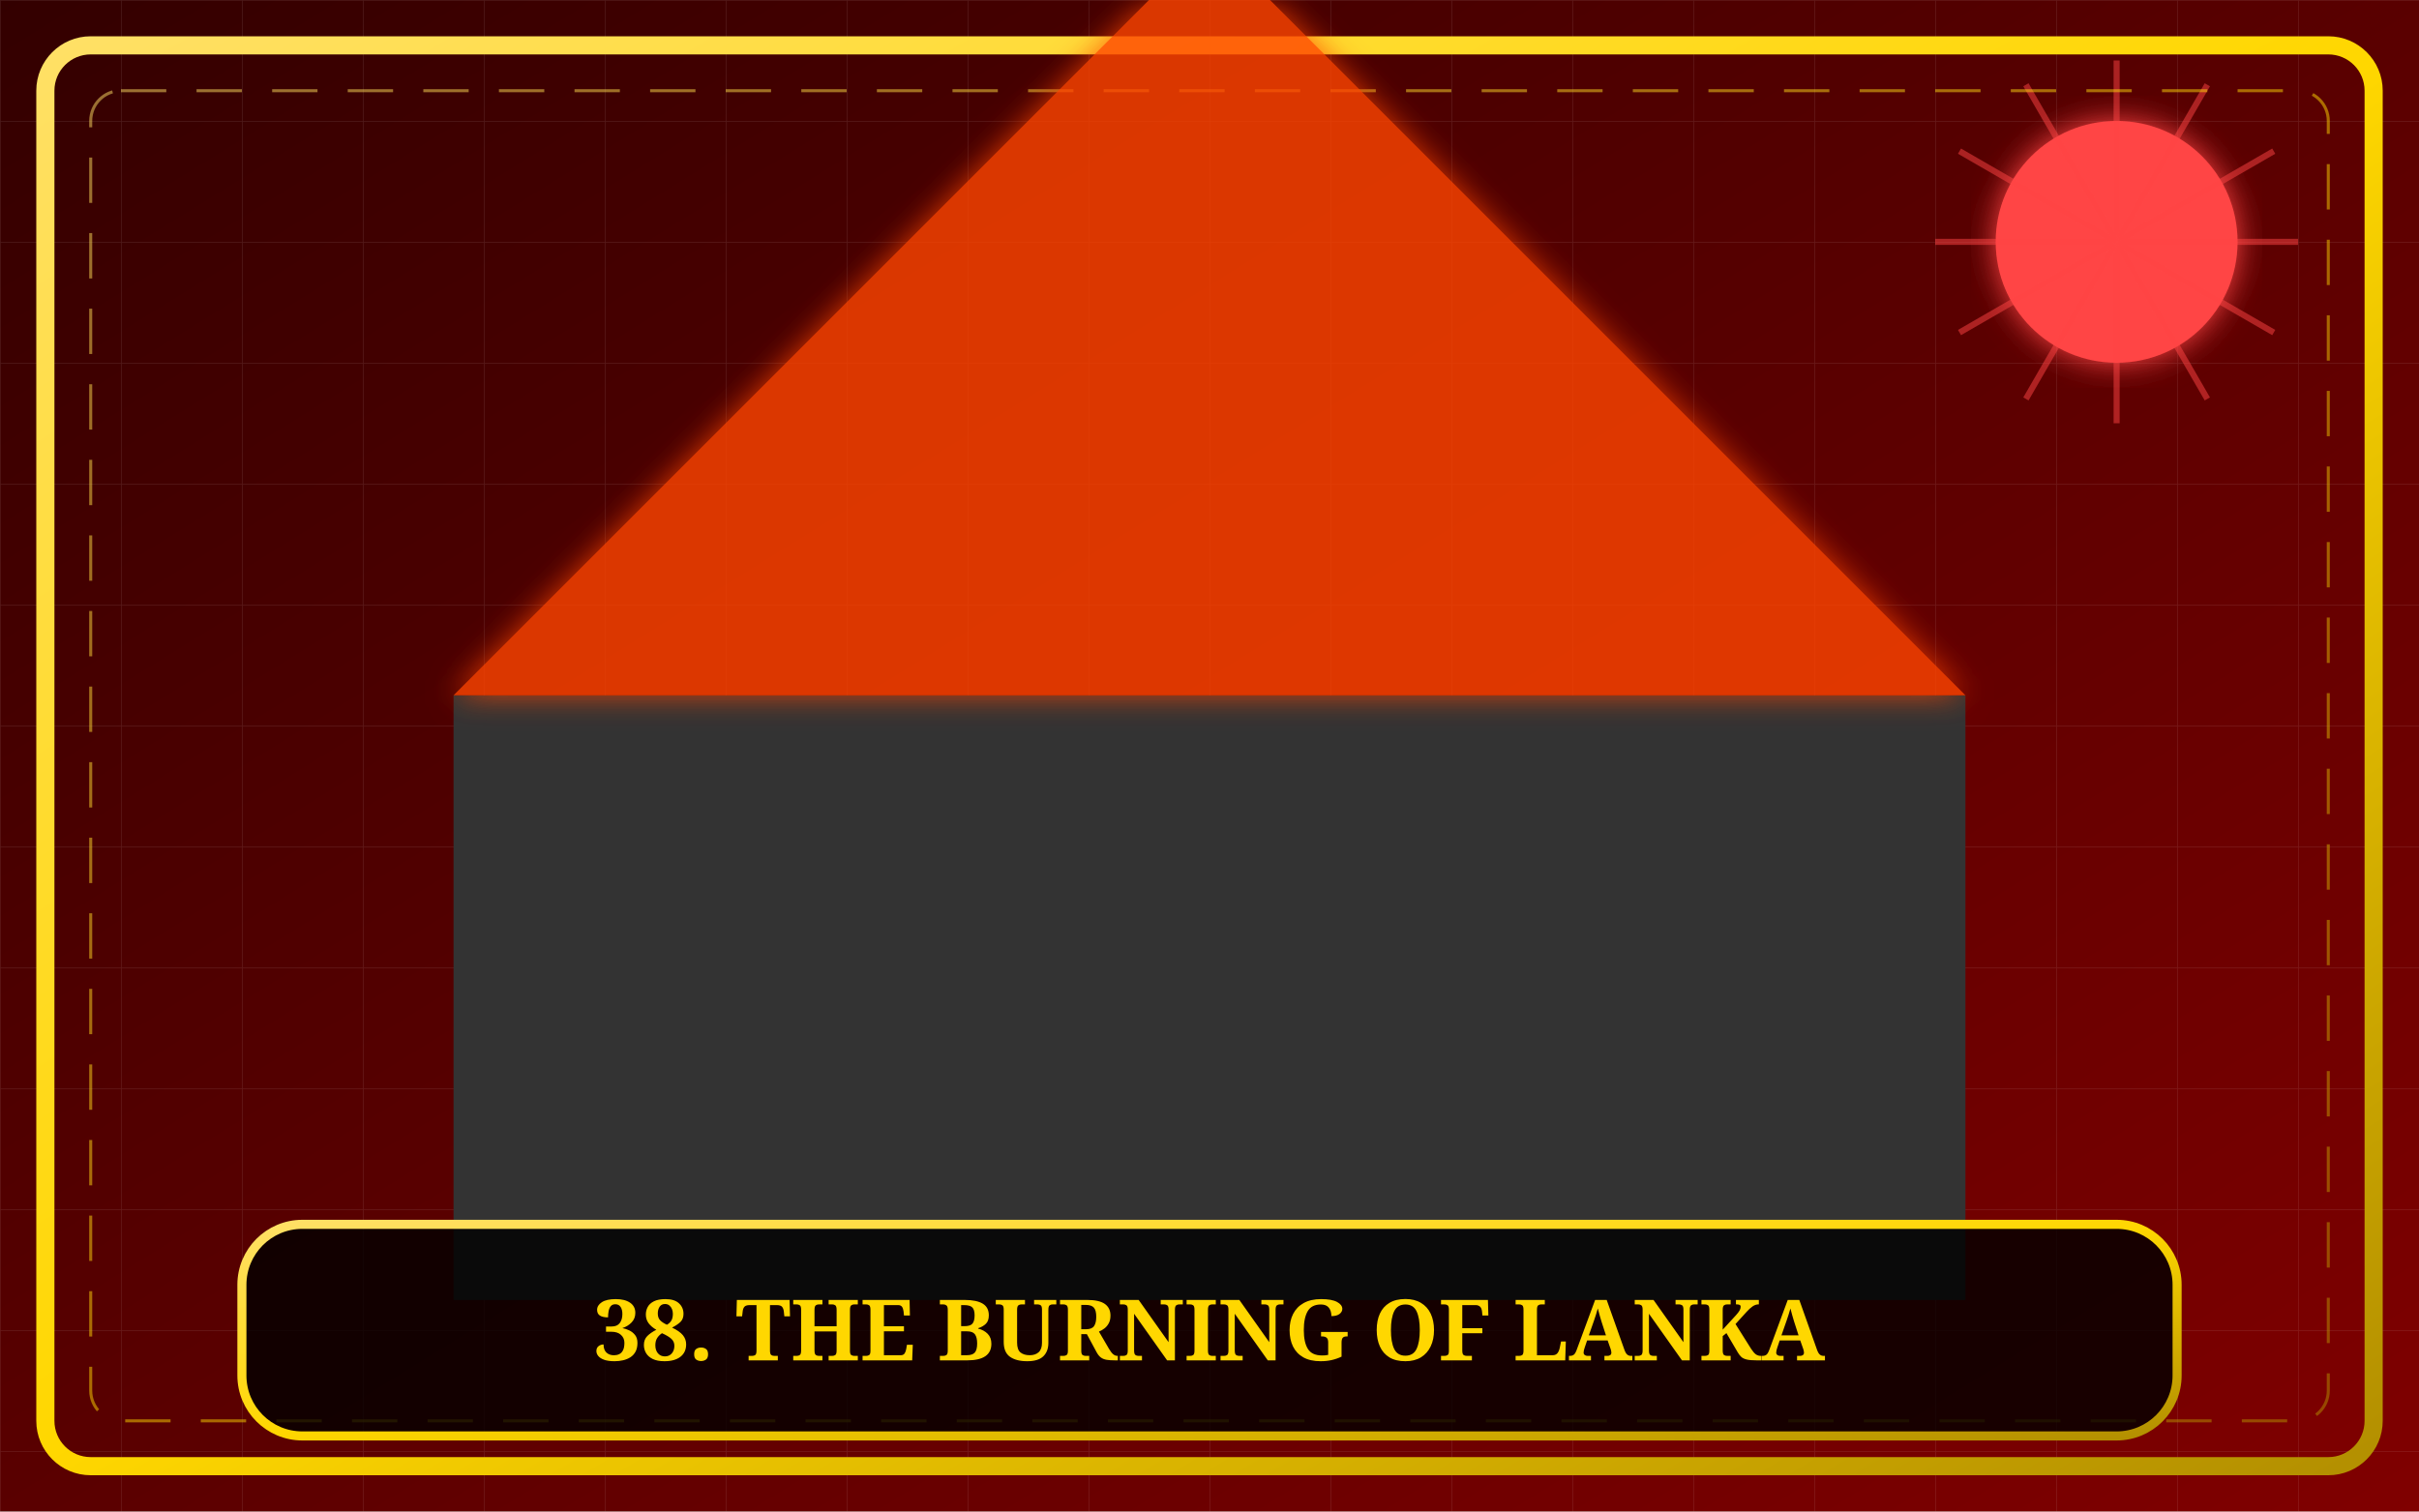
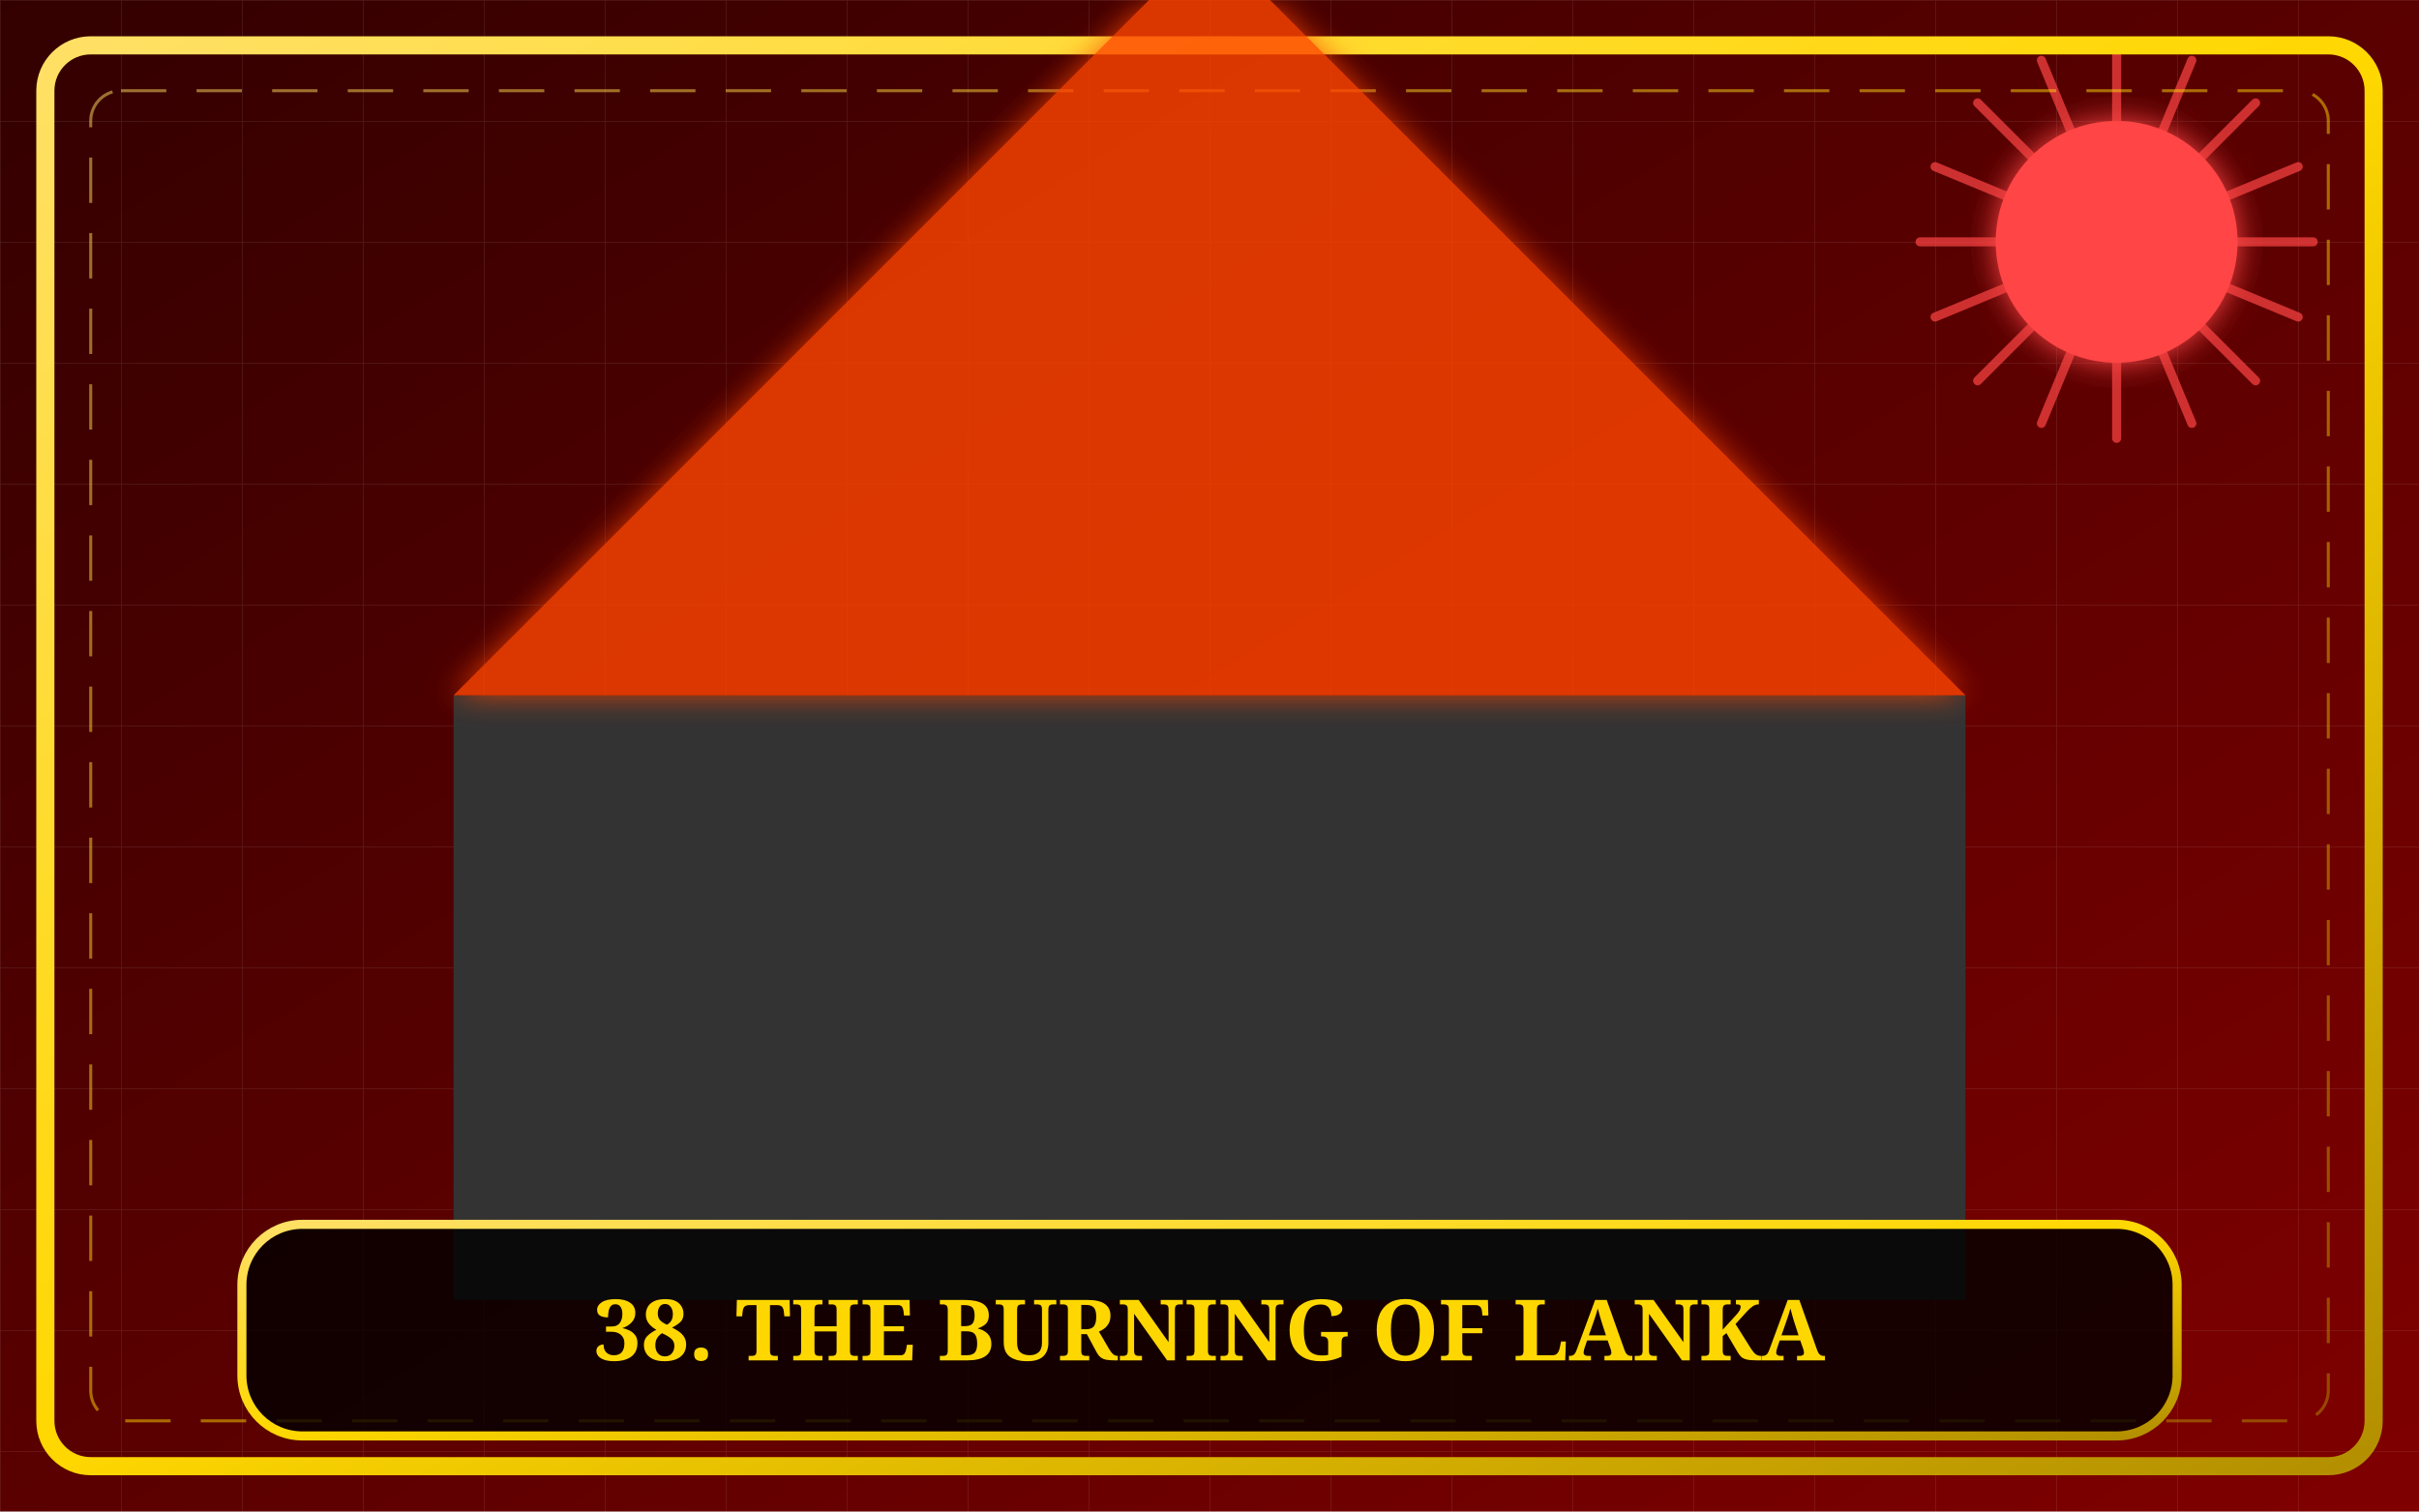
<svg xmlns="http://www.w3.org/2000/svg" viewBox="0 0 800 500" width="100%" height="100%">
  <defs>
    <linearGradient id="bg38" x1="0%" y1="0%" x2="100%" y2="100%">
      <stop offset="0%" stop-color="#330000" />
      <stop offset="100%" stop-color="#800000" />
    </linearGradient>
    <linearGradient id="goldGrad" x1="0%" y1="0%" x2="100%" y2="100%">
      <stop offset="0%" stop-color="#ffe066" />
      <stop offset="50%" stop-color="#ffd700" />
      <stop offset="100%" stop-color="#b38f00" />
    </linearGradient>
    <filter id="glow">
      <feGaussianBlur stdDeviation="5" result="blur" />
      <feMerge>
        <feMergeNode in="blur" />
        <feMergeNode in="SourceGraphic" />
      </feMerge>
    </filter>
    <pattern id="grid" width="40" height="40" patternUnits="userSpaceOnUse">
      <path d="M 40 0 L 0 0 0 40" fill="none" stroke="white" stroke-width="0.5" opacity="0.1" />
    </pattern>
  </defs>
  <rect width="800" height="500" fill="url(#bg38)" />
  <rect width="800" height="500" fill="url(#grid)" />
  <circle cx="700" cy="80" r="40" fill="#ff4444" filter="url(#glow)" />
-   <line x1="700" y1="80" x2="700" y2="20" stroke="#ff4444" stroke-width="2" transform="rotate(0, 700, 80)" opacity="0.5" />
-   <line x1="700" y1="80" x2="700" y2="20" stroke="#ff4444" stroke-width="2" transform="rotate(30, 700, 80)" opacity="0.5" />
-   <line x1="700" y1="80" x2="700" y2="20" stroke="#ff4444" stroke-width="2" transform="rotate(60, 700, 80)" opacity="0.5" />
-   <line x1="700" y1="80" x2="700" y2="20" stroke="#ff4444" stroke-width="2" transform="rotate(90, 700, 80)" opacity="0.5" />
-   <line x1="700" y1="80" x2="700" y2="20" stroke="#ff4444" stroke-width="2" transform="rotate(120, 700, 80)" opacity="0.5" />
-   <line x1="700" y1="80" x2="700" y2="20" stroke="#ff4444" stroke-width="2" transform="rotate(150, 700, 80)" opacity="0.5" />
-   <line x1="700" y1="80" x2="700" y2="20" stroke="#ff4444" stroke-width="2" transform="rotate(180, 700, 80)" opacity="0.5" />
-   <line x1="700" y1="80" x2="700" y2="20" stroke="#ff4444" stroke-width="2" transform="rotate(210, 700, 80)" opacity="0.5" />
-   <line x1="700" y1="80" x2="700" y2="20" stroke="#ff4444" stroke-width="2" transform="rotate(240, 700, 80)" opacity="0.5" />
-   <line x1="700" y1="80" x2="700" y2="20" stroke="#ff4444" stroke-width="2" transform="rotate(270, 700, 80)" opacity="0.5" />
-   <line x1="700" y1="80" x2="700" y2="20" stroke="#ff4444" stroke-width="2" transform="rotate(300, 700, 80)" opacity="0.5" />
-   <line x1="700" y1="80" x2="700" y2="20" stroke="#ff4444" stroke-width="2" transform="rotate(330, 700, 80)" opacity="0.5" />
+   <line x1="700" y1="80" x2="700" y2="15" stroke="#ff4444" stroke-width="3" stroke-linecap="round" transform="rotate(0.0, 700, 80)" opacity="0.7" />
+   <line x1="700" y1="80" x2="700" y2="15" stroke="#ff4444" stroke-width="3" stroke-linecap="round" transform="rotate(22.5, 700, 80)" opacity="0.7" />
+   <line x1="700" y1="80" x2="700" y2="15" stroke="#ff4444" stroke-width="3" stroke-linecap="round" transform="rotate(45.0, 700, 80)" opacity="0.7" />
+   <line x1="700" y1="80" x2="700" y2="15" stroke="#ff4444" stroke-width="3" stroke-linecap="round" transform="rotate(67.5, 700, 80)" opacity="0.7" />
+   <line x1="700" y1="80" x2="700" y2="15" stroke="#ff4444" stroke-width="3" stroke-linecap="round" transform="rotate(90.0, 700, 80)" opacity="0.7" />
+   <line x1="700" y1="80" x2="700" y2="15" stroke="#ff4444" stroke-width="3" stroke-linecap="round" transform="rotate(112.5, 700, 80)" opacity="0.7" />
+   <line x1="700" y1="80" x2="700" y2="15" stroke="#ff4444" stroke-width="3" stroke-linecap="round" transform="rotate(135.0, 700, 80)" opacity="0.7" />
+   <line x1="700" y1="80" x2="700" y2="15" stroke="#ff4444" stroke-width="3" stroke-linecap="round" transform="rotate(157.5, 700, 80)" opacity="0.7" />
+   <line x1="700" y1="80" x2="700" y2="15" stroke="#ff4444" stroke-width="3" stroke-linecap="round" transform="rotate(180.0, 700, 80)" opacity="0.7" />
+   <line x1="700" y1="80" x2="700" y2="15" stroke="#ff4444" stroke-width="3" stroke-linecap="round" transform="rotate(202.5, 700, 80)" opacity="0.7" />
+   <line x1="700" y1="80" x2="700" y2="15" stroke="#ff4444" stroke-width="3" stroke-linecap="round" transform="rotate(225.0, 700, 80)" opacity="0.7" />
+   <line x1="700" y1="80" x2="700" y2="15" stroke="#ff4444" stroke-width="3" stroke-linecap="round" transform="rotate(247.5, 700, 80)" opacity="0.7" />
+   <line x1="700" y1="80" x2="700" y2="15" stroke="#ff4444" stroke-width="3" stroke-linecap="round" transform="rotate(270.0, 700, 80)" opacity="0.7" />
+   <line x1="700" y1="80" x2="700" y2="15" stroke="#ff4444" stroke-width="3" stroke-linecap="round" transform="rotate(292.5, 700, 80)" opacity="0.7" />
+   <line x1="700" y1="80" x2="700" y2="15" stroke="#ff4444" stroke-width="3" stroke-linecap="round" transform="rotate(315.0, 700, 80)" opacity="0.7" />
+   <line x1="700" y1="80" x2="700" y2="15" stroke="#ff4444" stroke-width="3" stroke-linecap="round" transform="rotate(337.5, 700, 80)" opacity="0.7" />
  <rect x="15" y="15" width="770" height="470" rx="15" fill="none" stroke="url(#goldGrad)" stroke-width="6" />
  <rect x="30" y="30" width="740" height="440" rx="10" fill="none" stroke="url(#goldGrad)" stroke-width="1" stroke-dasharray="15,10" opacity="0.5" />
  <g transform="translate(0, -20)">
    <rect x="150" y="250" width="500" height="200" fill="#333" />
    <path d="M 150 250 L 650 250 L 400 0 Z" fill="#ff4400" filter="url(#glow)" opacity="0.8" />
  </g>
  <g transform="translate(400, 440)">
    <rect x="-320" y="-35" width="640" height="70" rx="20" fill="black" fill-opacity="0.8" stroke="url(#goldGrad)" stroke-width="3" />
    <text y="10" font-family="'Playfair Display', serif" font-size="28" font-weight="bold" fill="#ffd700" text-anchor="middle">38. THE BURNING OF LANKA</text>
  </g>
</svg>
